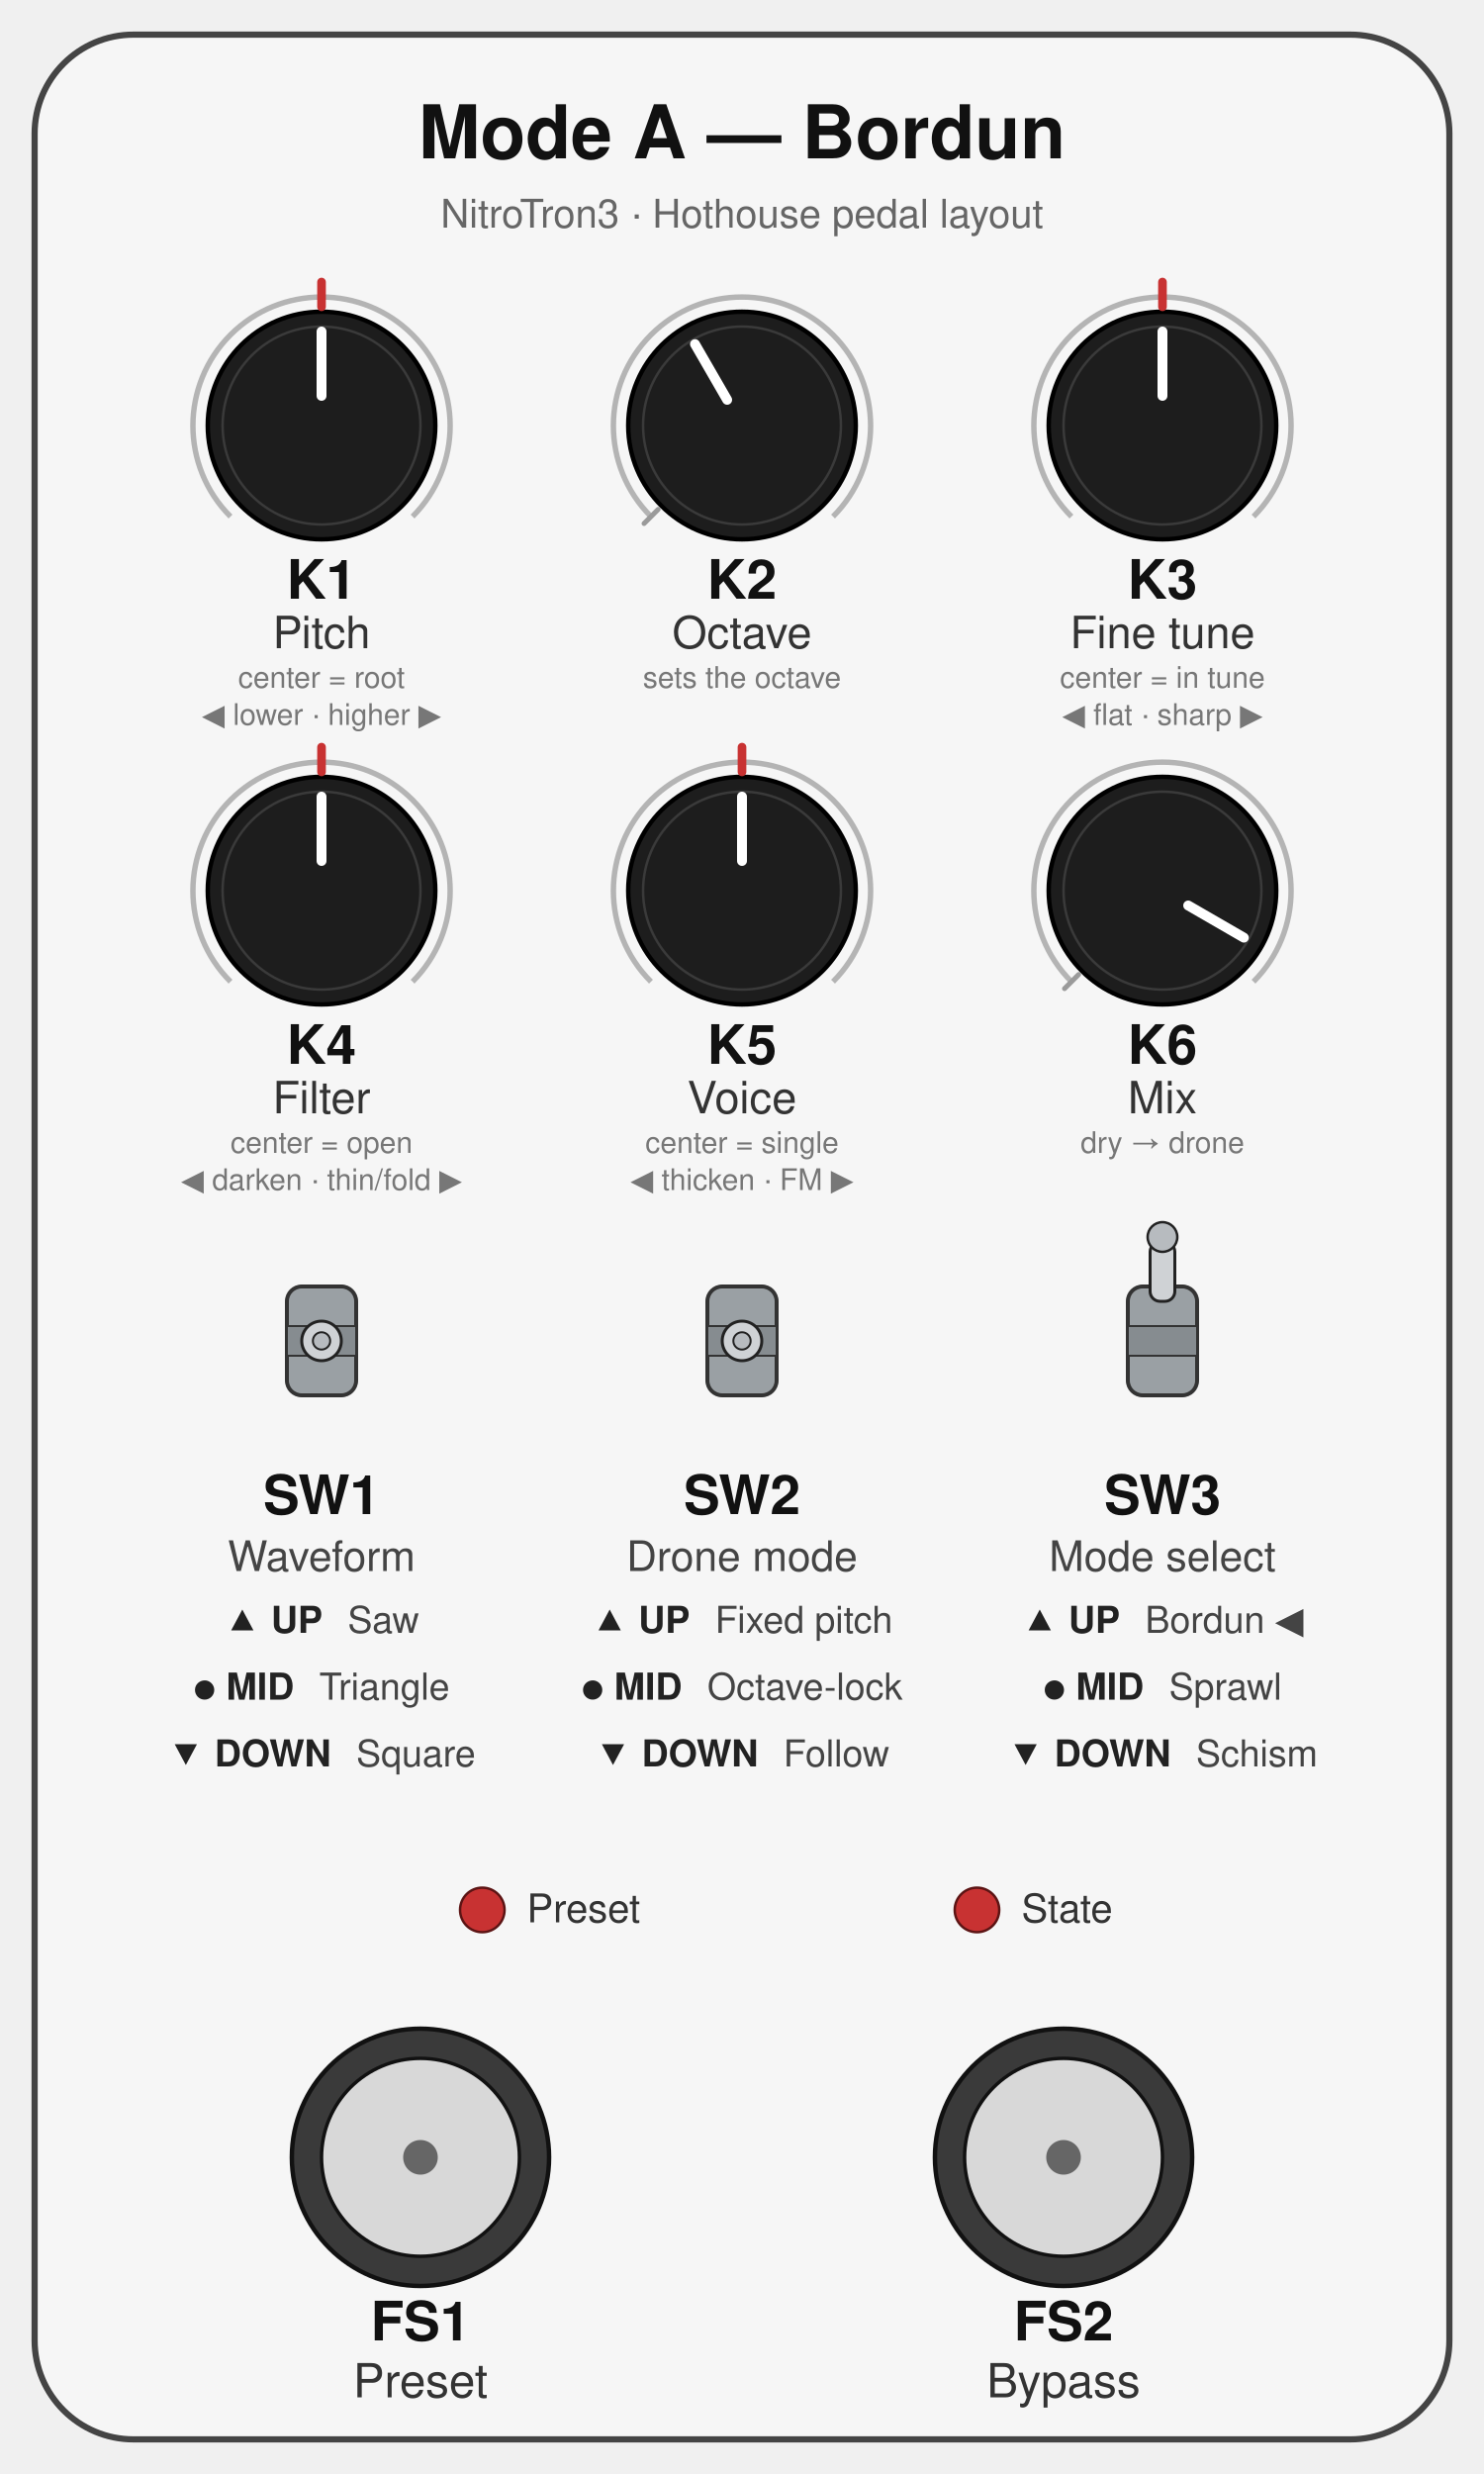
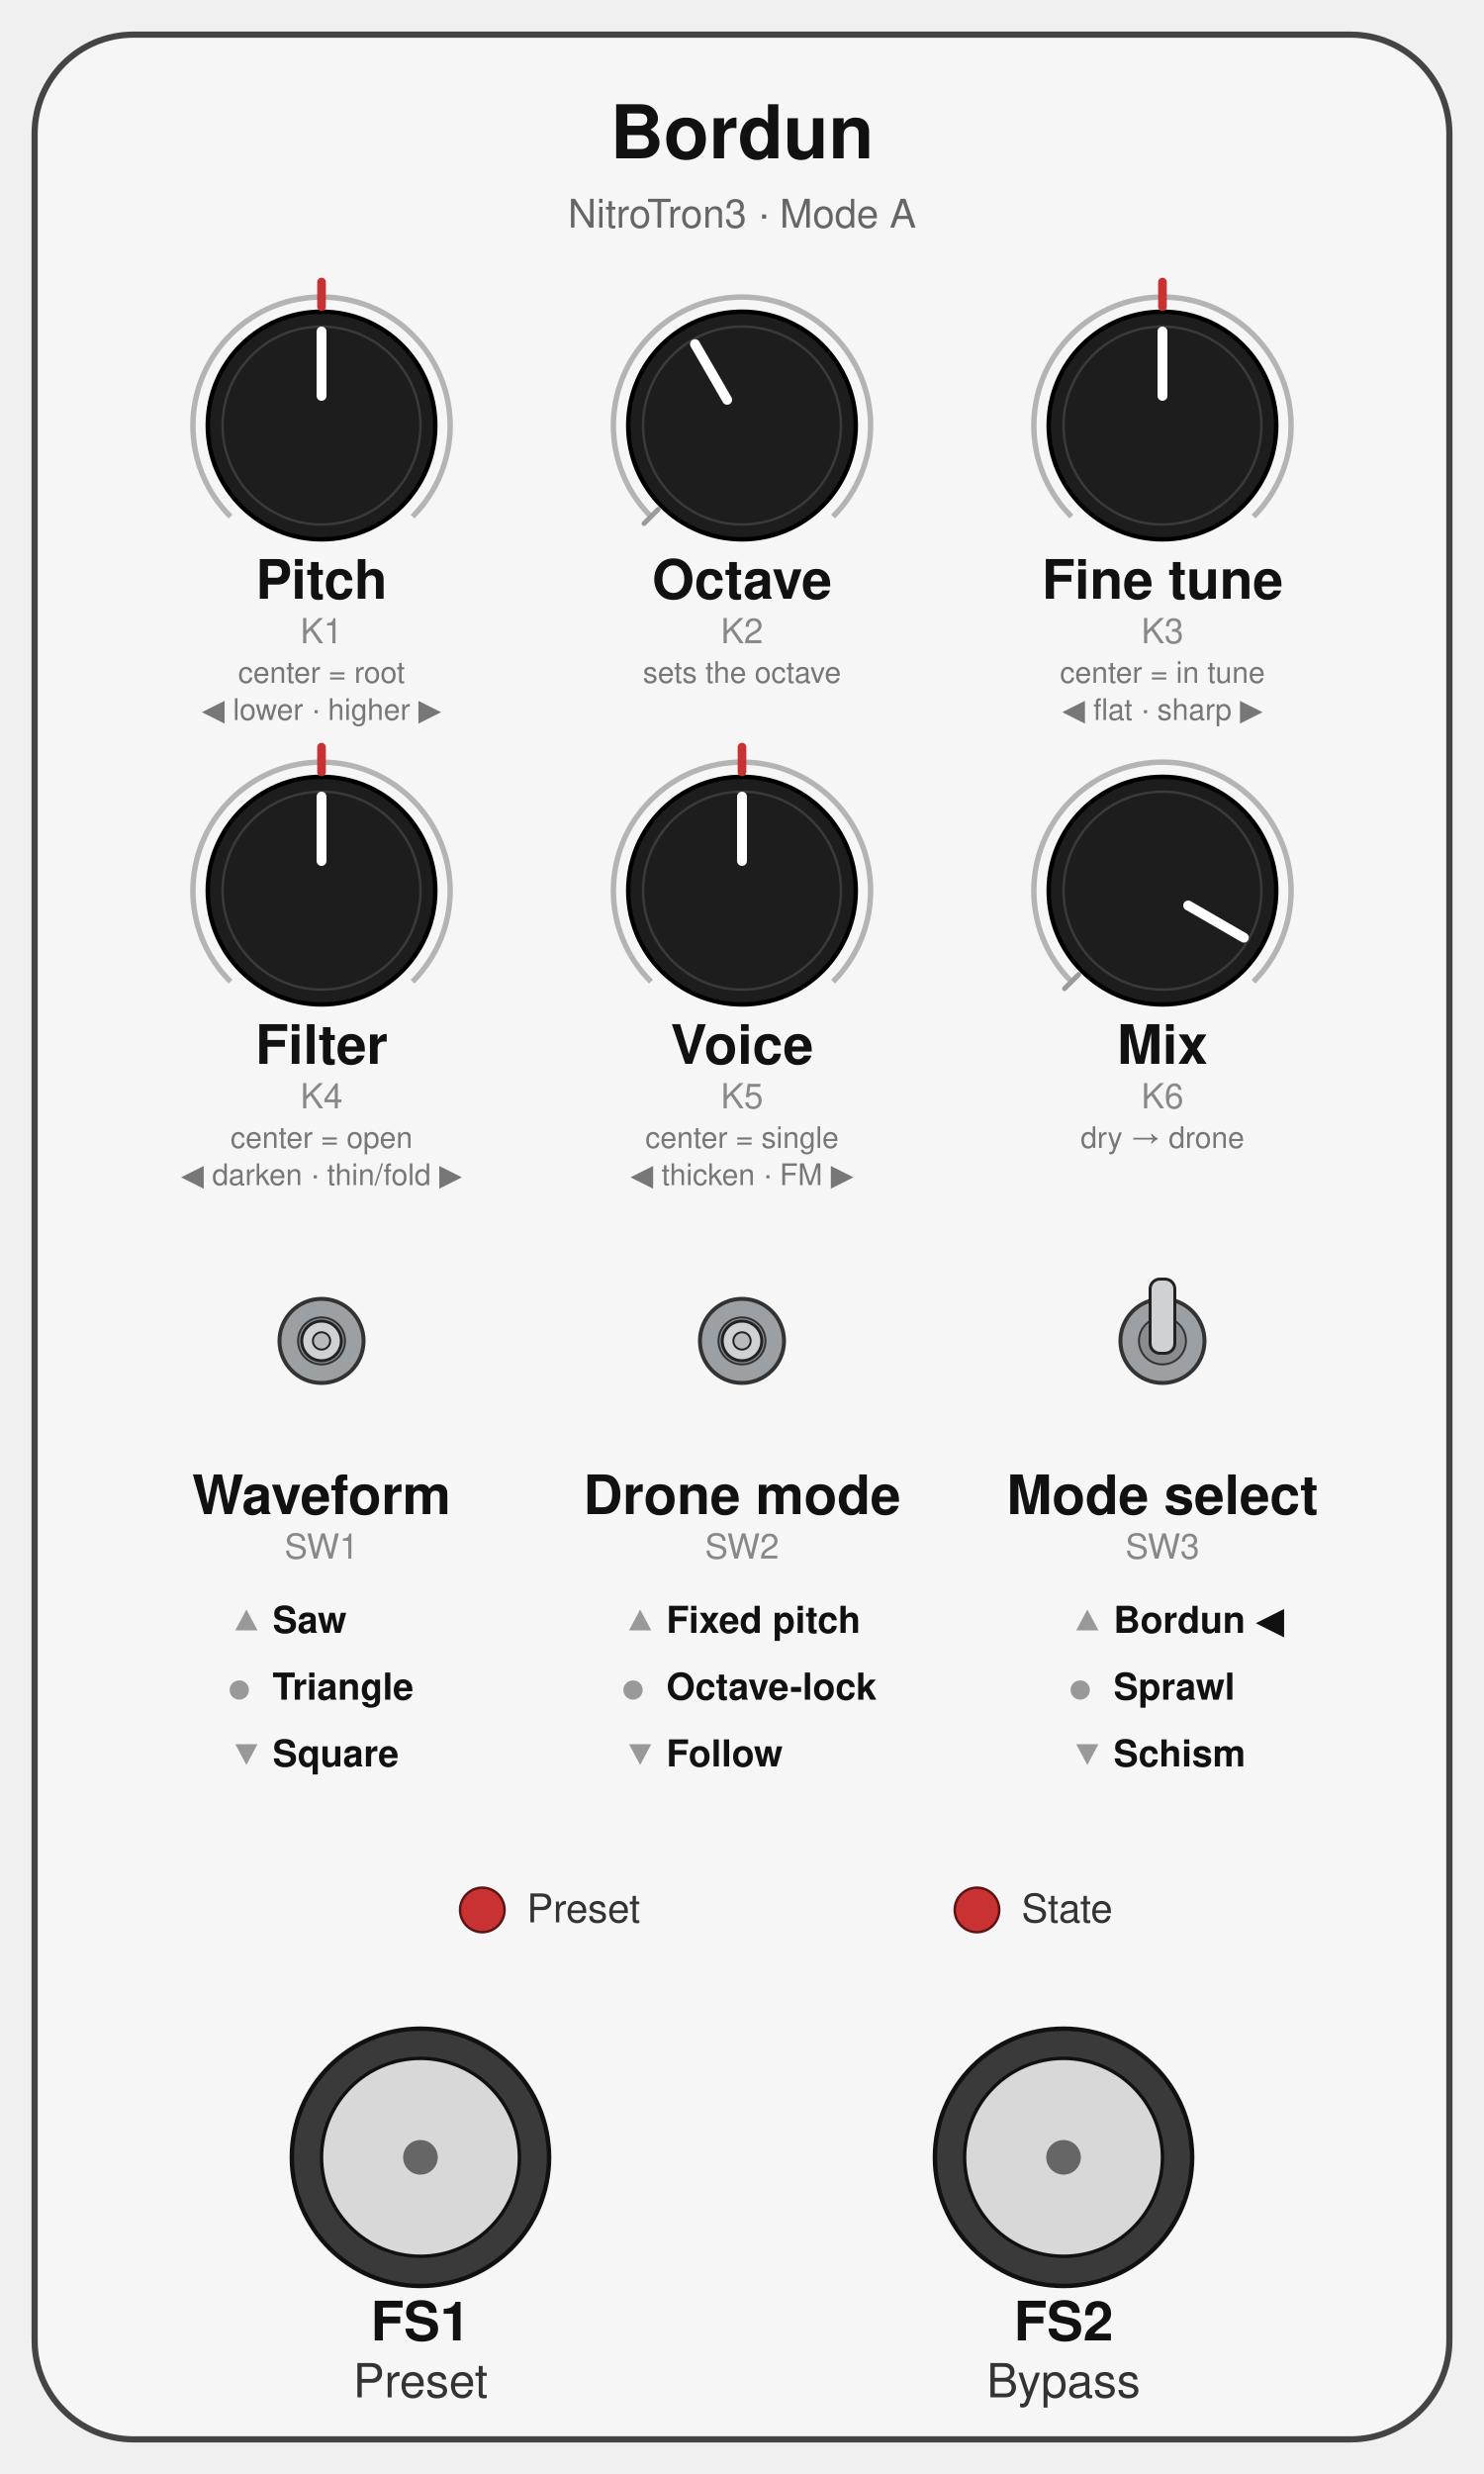
<svg xmlns="http://www.w3.org/2000/svg" viewBox="0 0 600 1000" font-family="Helvetica Neue, Helvetica, Arial, sans-serif">
  <rect x="14" y="14" width="572" height="972" rx="40" fill="#f6f6f6" stroke="#444" stroke-width="2.5" />
-   <text x="300" y="64" text-anchor="middle" font-size="30" font-weight="700" fill="#111">Mode A — Bordun</text>
-   <text x="300" y="92" text-anchor="middle" font-size="16" fill="#666">NitroTron3 · Hothouse pedal layout</text>
+   <text x="300" y="64" text-anchor="middle" font-size="30" font-weight="700" fill="#111">Bordun</text>
+   <text x="300" y="92" text-anchor="middle" font-size="16" fill="#666">NitroTron3 · Mode A</text>
  <g transform="translate(130,172)">
    <circle r="46" fill="#1d1d1d" stroke="#000" stroke-width="1.8" />
    <circle r="40" fill="none" stroke="#3a3a3a" stroke-width="1" />
    <line x1="0.0" y1="-12.0" x2="0.0" y2="-38.0" stroke="#ffffff" stroke-width="4" stroke-linecap="round" />
  </g>
  <path d="M 93.2 208.8 A 52 52 0 1 1 166.8 208.8" fill="none" stroke="#b4b4b4" stroke-width="2.2" />
  <line x1="130.0" y1="124.0" x2="130.0" y2="114.0" stroke="#c83232" stroke-width="3.5" stroke-linecap="round" />
-   <text x="130" y="242" text-anchor="middle" font-size="22" font-weight="700" fill="#111">K1</text>
-   <text x="130" y="262" text-anchor="middle" font-size="18" fill="#333">Pitch</text>
-   <text x="130" y="278" text-anchor="middle" font-size="12" fill="#777">center = root</text>
-   <text x="130" y="293" text-anchor="middle" font-size="12" fill="#777">◀ lower · higher ▶</text>
+   <text x="130" y="242" text-anchor="middle" font-size="22" font-weight="700" fill="#111">Pitch</text>
+   <text x="130" y="260" text-anchor="middle" font-size="14" fill="#888">K1</text>
+   <text x="130" y="276" text-anchor="middle" font-size="12" fill="#777">center = root</text>
+   <text x="130" y="291" text-anchor="middle" font-size="12" fill="#777">◀ lower · higher ▶</text>
  <g transform="translate(300,172)">
    <circle r="46" fill="#1d1d1d" stroke="#000" stroke-width="1.8" />
    <circle r="40" fill="none" stroke="#3a3a3a" stroke-width="1" />
    <line x1="-6.0" y1="-10.4" x2="-19.0" y2="-32.9" stroke="#ffffff" stroke-width="4" stroke-linecap="round" />
  </g>
  <path d="M 263.2 208.8 A 52 52 0 1 1 336.8 208.8" fill="none" stroke="#b4b4b4" stroke-width="2.2" />
  <line x1="266.1" y1="205.9" x2="260.4" y2="211.6" stroke="#9a9a9a" stroke-width="2" stroke-linecap="round" />
-   <text x="300" y="242" text-anchor="middle" font-size="22" font-weight="700" fill="#111">K2</text>
-   <text x="300" y="262" text-anchor="middle" font-size="18" fill="#333">Octave</text>
-   <text x="300" y="278" text-anchor="middle" font-size="12" fill="#777">sets the octave</text>
+   <text x="300" y="242" text-anchor="middle" font-size="22" font-weight="700" fill="#111">Octave</text>
+   <text x="300" y="260" text-anchor="middle" font-size="14" fill="#888">K2</text>
+   <text x="300" y="276" text-anchor="middle" font-size="12" fill="#777">sets the octave</text>
  <g transform="translate(470,172)">
    <circle r="46" fill="#1d1d1d" stroke="#000" stroke-width="1.8" />
    <circle r="40" fill="none" stroke="#3a3a3a" stroke-width="1" />
    <line x1="0.0" y1="-12.0" x2="0.0" y2="-38.0" stroke="#ffffff" stroke-width="4" stroke-linecap="round" />
  </g>
  <path d="M 433.2 208.8 A 52 52 0 1 1 506.8 208.8" fill="none" stroke="#b4b4b4" stroke-width="2.2" />
  <line x1="470.0" y1="124.0" x2="470.0" y2="114.0" stroke="#c83232" stroke-width="3.5" stroke-linecap="round" />
-   <text x="470" y="242" text-anchor="middle" font-size="22" font-weight="700" fill="#111">K3</text>
-   <text x="470" y="262" text-anchor="middle" font-size="18" fill="#333">Fine tune</text>
-   <text x="470" y="278" text-anchor="middle" font-size="12" fill="#777">center = in tune</text>
-   <text x="470" y="293" text-anchor="middle" font-size="12" fill="#777">◀ flat · sharp ▶</text>
+   <text x="470" y="242" text-anchor="middle" font-size="22" font-weight="700" fill="#111">Fine tune</text>
+   <text x="470" y="260" text-anchor="middle" font-size="14" fill="#888">K3</text>
+   <text x="470" y="276" text-anchor="middle" font-size="12" fill="#777">center = in tune</text>
+   <text x="470" y="291" text-anchor="middle" font-size="12" fill="#777">◀ flat · sharp ▶</text>
  <g transform="translate(130,360)">
    <circle r="46" fill="#1d1d1d" stroke="#000" stroke-width="1.8" />
    <circle r="40" fill="none" stroke="#3a3a3a" stroke-width="1" />
    <line x1="0.0" y1="-12.0" x2="0.0" y2="-38.0" stroke="#ffffff" stroke-width="4" stroke-linecap="round" />
  </g>
  <path d="M 93.2 396.8 A 52 52 0 1 1 166.8 396.8" fill="none" stroke="#b4b4b4" stroke-width="2.2" />
  <line x1="130.0" y1="312.0" x2="130.0" y2="302.0" stroke="#c83232" stroke-width="3.5" stroke-linecap="round" />
-   <text x="130" y="430" text-anchor="middle" font-size="22" font-weight="700" fill="#111">K4</text>
-   <text x="130" y="450" text-anchor="middle" font-size="18" fill="#333">Filter</text>
-   <text x="130" y="466" text-anchor="middle" font-size="12" fill="#777">center = open</text>
-   <text x="130" y="481" text-anchor="middle" font-size="12" fill="#777">◀ darken · thin/fold ▶</text>
+   <text x="130" y="430" text-anchor="middle" font-size="22" font-weight="700" fill="#111">Filter</text>
+   <text x="130" y="448" text-anchor="middle" font-size="14" fill="#888">K4</text>
+   <text x="130" y="464" text-anchor="middle" font-size="12" fill="#777">center = open</text>
+   <text x="130" y="479" text-anchor="middle" font-size="12" fill="#777">◀ darken · thin/fold ▶</text>
  <g transform="translate(300,360)">
    <circle r="46" fill="#1d1d1d" stroke="#000" stroke-width="1.8" />
    <circle r="40" fill="none" stroke="#3a3a3a" stroke-width="1" />
    <line x1="0.0" y1="-12.0" x2="0.0" y2="-38.0" stroke="#ffffff" stroke-width="4" stroke-linecap="round" />
  </g>
  <path d="M 263.2 396.8 A 52 52 0 1 1 336.8 396.8" fill="none" stroke="#b4b4b4" stroke-width="2.2" />
  <line x1="300.0" y1="312.0" x2="300.0" y2="302.0" stroke="#c83232" stroke-width="3.5" stroke-linecap="round" />
-   <text x="300" y="430" text-anchor="middle" font-size="22" font-weight="700" fill="#111">K5</text>
-   <text x="300" y="450" text-anchor="middle" font-size="18" fill="#333">Voice</text>
-   <text x="300" y="466" text-anchor="middle" font-size="12" fill="#777">center = single</text>
-   <text x="300" y="481" text-anchor="middle" font-size="12" fill="#777">◀ thicken · FM ▶</text>
+   <text x="300" y="430" text-anchor="middle" font-size="22" font-weight="700" fill="#111">Voice</text>
+   <text x="300" y="448" text-anchor="middle" font-size="14" fill="#888">K5</text>
+   <text x="300" y="464" text-anchor="middle" font-size="12" fill="#777">center = single</text>
+   <text x="300" y="479" text-anchor="middle" font-size="12" fill="#777">◀ thicken · FM ▶</text>
  <g transform="translate(470,360)">
    <circle r="46" fill="#1d1d1d" stroke="#000" stroke-width="1.8" />
    <circle r="40" fill="none" stroke="#3a3a3a" stroke-width="1" />
    <line x1="10.4" y1="6.0" x2="32.9" y2="19.0" stroke="#ffffff" stroke-width="4" stroke-linecap="round" />
  </g>
  <path d="M 433.2 396.8 A 52 52 0 1 1 506.8 396.8" fill="none" stroke="#b4b4b4" stroke-width="2.2" />
  <line x1="436.1" y1="393.9" x2="430.4" y2="399.6" stroke="#9a9a9a" stroke-width="2" stroke-linecap="round" />
-   <text x="470" y="430" text-anchor="middle" font-size="22" font-weight="700" fill="#111">K6</text>
-   <text x="470" y="450" text-anchor="middle" font-size="18" fill="#333">Mix</text>
-   <text x="470" y="466" text-anchor="middle" font-size="12" fill="#777">dry → drone</text>
+   <text x="470" y="430" text-anchor="middle" font-size="22" font-weight="700" fill="#111">Mix</text>
+   <text x="470" y="448" text-anchor="middle" font-size="14" fill="#888">K6</text>
+   <text x="470" y="464" text-anchor="middle" font-size="12" fill="#777">dry → drone</text>
  <g transform="translate(130,542)">
-     <rect x="-14" y="-22" width="28" height="44" rx="6" fill="#9aa0a4" stroke="#333" stroke-width="1.6" />
-     <rect x="-14" y="-6" width="28" height="12" fill="#868c90" stroke="#333" stroke-width="0.8" />
+     <circle r="17" fill="#9aa0a4" stroke="#333" stroke-width="1.6" />
+     <circle r="9.5" fill="#868c90" stroke="#333" stroke-width="0.8" />
    <circle cx="0" cy="0" r="8" fill="#cfd2d5" stroke="#222" stroke-width="1.2" />
    <circle cx="0" cy="0" r="3.5" fill="#b7bbbf" stroke="#222" stroke-width="0.8" />
  </g>
-   <text x="130" y="612" text-anchor="middle" font-size="22" font-weight="700" fill="#111">SW1</text>
-   <text x="130" y="635" text-anchor="middle" font-size="17" fill="#444">Waveform</text>
-   <text x="130" y="660" text-anchor="middle" font-size="15" fill="#222">
-     <tspan font-weight="700">▲ UP</tspan>
-     <tspan dx="6" fill="#444">Saw</tspan>
+   <text x="130" y="612" text-anchor="middle" font-size="22" font-weight="700" fill="#111">Waveform</text>
+   <text x="130" y="630" text-anchor="middle" font-size="14" fill="#888">SW1</text>
+   <text y="660" font-size="15" fill="#111">
+     <tspan x="92.2" fill="#999">▲</tspan>
+     <tspan x="110.2" font-weight="600">Saw</tspan>
  </text>
-   <text x="130" y="687" text-anchor="middle" font-size="15" fill="#222">
-     <tspan font-weight="700">● MID</tspan>
-     <tspan dx="6" fill="#444">Triangle</tspan>
+   <text y="687" font-size="15" fill="#111">
+     <tspan x="92.2" fill="#999">●</tspan>
+     <tspan x="110.2" font-weight="600">Triangle</tspan>
  </text>
-   <text x="130" y="714" text-anchor="middle" font-size="15" fill="#222">
-     <tspan font-weight="700">▼ DOWN</tspan>
-     <tspan dx="6" fill="#444">Square</tspan>
+   <text y="714" font-size="15" fill="#111">
+     <tspan x="92.2" fill="#999">▼</tspan>
+     <tspan x="110.2" font-weight="600">Square</tspan>
  </text>
  <g transform="translate(300,542)">
-     <rect x="-14" y="-22" width="28" height="44" rx="6" fill="#9aa0a4" stroke="#333" stroke-width="1.6" />
-     <rect x="-14" y="-6" width="28" height="12" fill="#868c90" stroke="#333" stroke-width="0.8" />
+     <circle r="17" fill="#9aa0a4" stroke="#333" stroke-width="1.6" />
+     <circle r="9.5" fill="#868c90" stroke="#333" stroke-width="0.8" />
    <circle cx="0" cy="0" r="8" fill="#cfd2d5" stroke="#222" stroke-width="1.2" />
    <circle cx="0" cy="0" r="3.5" fill="#b7bbbf" stroke="#222" stroke-width="0.8" />
  </g>
-   <text x="300" y="612" text-anchor="middle" font-size="22" font-weight="700" fill="#111">SW2</text>
-   <text x="300" y="635" text-anchor="middle" font-size="17" fill="#444">Drone mode</text>
-   <text x="300" y="660" text-anchor="middle" font-size="15" fill="#222">
-     <tspan font-weight="700">▲ UP</tspan>
-     <tspan dx="6" fill="#444">Fixed pitch</tspan>
+   <text x="300" y="612" text-anchor="middle" font-size="22" font-weight="700" fill="#111">Drone mode</text>
+   <text x="300" y="630" text-anchor="middle" font-size="14" fill="#888">SW2</text>
+   <text y="660" font-size="15" fill="#111">
+     <tspan x="251.4" fill="#999">▲</tspan>
+     <tspan x="269.4" font-weight="600">Fixed pitch</tspan>
  </text>
-   <text x="300" y="687" text-anchor="middle" font-size="15" fill="#222">
-     <tspan font-weight="700">● MID</tspan>
-     <tspan dx="6" fill="#444">Octave-lock</tspan>
+   <text y="687" font-size="15" fill="#111">
+     <tspan x="251.4" fill="#999">●</tspan>
+     <tspan x="269.4" font-weight="600">Octave-lock</tspan>
  </text>
-   <text x="300" y="714" text-anchor="middle" font-size="15" fill="#222">
-     <tspan font-weight="700">▼ DOWN</tspan>
-     <tspan dx="6" fill="#444">Follow</tspan>
+   <text y="714" font-size="15" fill="#111">
+     <tspan x="251.4" fill="#999">▼</tspan>
+     <tspan x="269.4" font-weight="600">Follow</tspan>
  </text>
  <g transform="translate(470,542)">
-     <rect x="-14" y="-22" width="28" height="44" rx="6" fill="#9aa0a4" stroke="#333" stroke-width="1.6" />
-     <rect x="-14" y="-6" width="28" height="12" fill="#868c90" stroke="#333" stroke-width="0.8" />
-     <rect x="-5" y="-40" width="10" height="24" rx="4" fill="#cfd2d5" stroke="#222" stroke-width="1.2" />
-     <circle cx="0" cy="-42" r="6" fill="#b7bbbf" stroke="#222" stroke-width="1" />
+     <circle r="17" fill="#9aa0a4" stroke="#333" stroke-width="1.6" />
+     <circle r="9.5" fill="#868c90" stroke="#333" stroke-width="0.8" />
+     <rect x="-5" y="-25" width="10" height="30" rx="4" fill="#cfd2d5" stroke="#222" stroke-width="1.2" />
  </g>
-   <text x="470" y="612" text-anchor="middle" font-size="22" font-weight="700" fill="#111">SW3</text>
-   <text x="470" y="635" text-anchor="middle" font-size="17" fill="#444">Mode select</text>
-   <text x="470" y="660" text-anchor="middle" font-size="15" fill="#222">
-     <tspan font-weight="700">▲ UP</tspan>
-     <tspan dx="6" fill="#444">Bordun ◀</tspan>
+   <text x="470" y="612" text-anchor="middle" font-size="22" font-weight="700" fill="#111">Mode select</text>
+   <text x="470" y="630" text-anchor="middle" font-size="14" fill="#888">SW3</text>
+   <text y="660" font-size="15" fill="#111">
+     <tspan x="432.2" fill="#999">▲</tspan>
+     <tspan x="450.2" font-weight="600">Bordun ◀</tspan>
  </text>
-   <text x="470" y="687" text-anchor="middle" font-size="15" fill="#222">
-     <tspan font-weight="700">● MID</tspan>
-     <tspan dx="6" fill="#444">Sprawl</tspan>
+   <text y="687" font-size="15" fill="#111">
+     <tspan x="432.2" fill="#999">●</tspan>
+     <tspan x="450.2" font-weight="600">Sprawl</tspan>
  </text>
-   <text x="470" y="714" text-anchor="middle" font-size="15" fill="#222">
-     <tspan font-weight="700">▼ DOWN</tspan>
-     <tspan dx="6" fill="#444">Schism</tspan>
+   <text y="714" font-size="15" fill="#111">
+     <tspan x="432.2" fill="#999">▼</tspan>
+     <tspan x="450.2" font-weight="600">Schism</tspan>
  </text>
  <circle cx="195" cy="772" r="9" fill="#c83232" stroke="#5c1414" stroke-width="1" />
  <text x="213" y="777" font-size="16" fill="#333">Preset</text>
  <circle cx="395" cy="772" r="9" fill="#c83232" stroke="#5c1414" stroke-width="1" />
  <text x="413" y="777" font-size="16" fill="#333">State</text>
  <g transform="translate(170,872)">
    <circle r="52" fill="#3a3a3a" stroke="#111" stroke-width="1.8" />
    <circle r="40" fill="#d8d8d8" stroke="#111" stroke-width="1.4" />
    <circle r="7" fill="#666" />
  </g>
  <text x="170" y="946" text-anchor="middle" font-size="22" font-weight="700" fill="#111">FS1</text>
  <text x="170" y="969" text-anchor="middle" font-size="19" fill="#333">Preset</text>
  <g transform="translate(430,872)">
    <circle r="52" fill="#3a3a3a" stroke="#111" stroke-width="1.8" />
    <circle r="40" fill="#d8d8d8" stroke="#111" stroke-width="1.4" />
    <circle r="7" fill="#666" />
  </g>
  <text x="430" y="946" text-anchor="middle" font-size="22" font-weight="700" fill="#111">FS2</text>
  <text x="430" y="969" text-anchor="middle" font-size="19" fill="#333">Bypass</text>
</svg>
